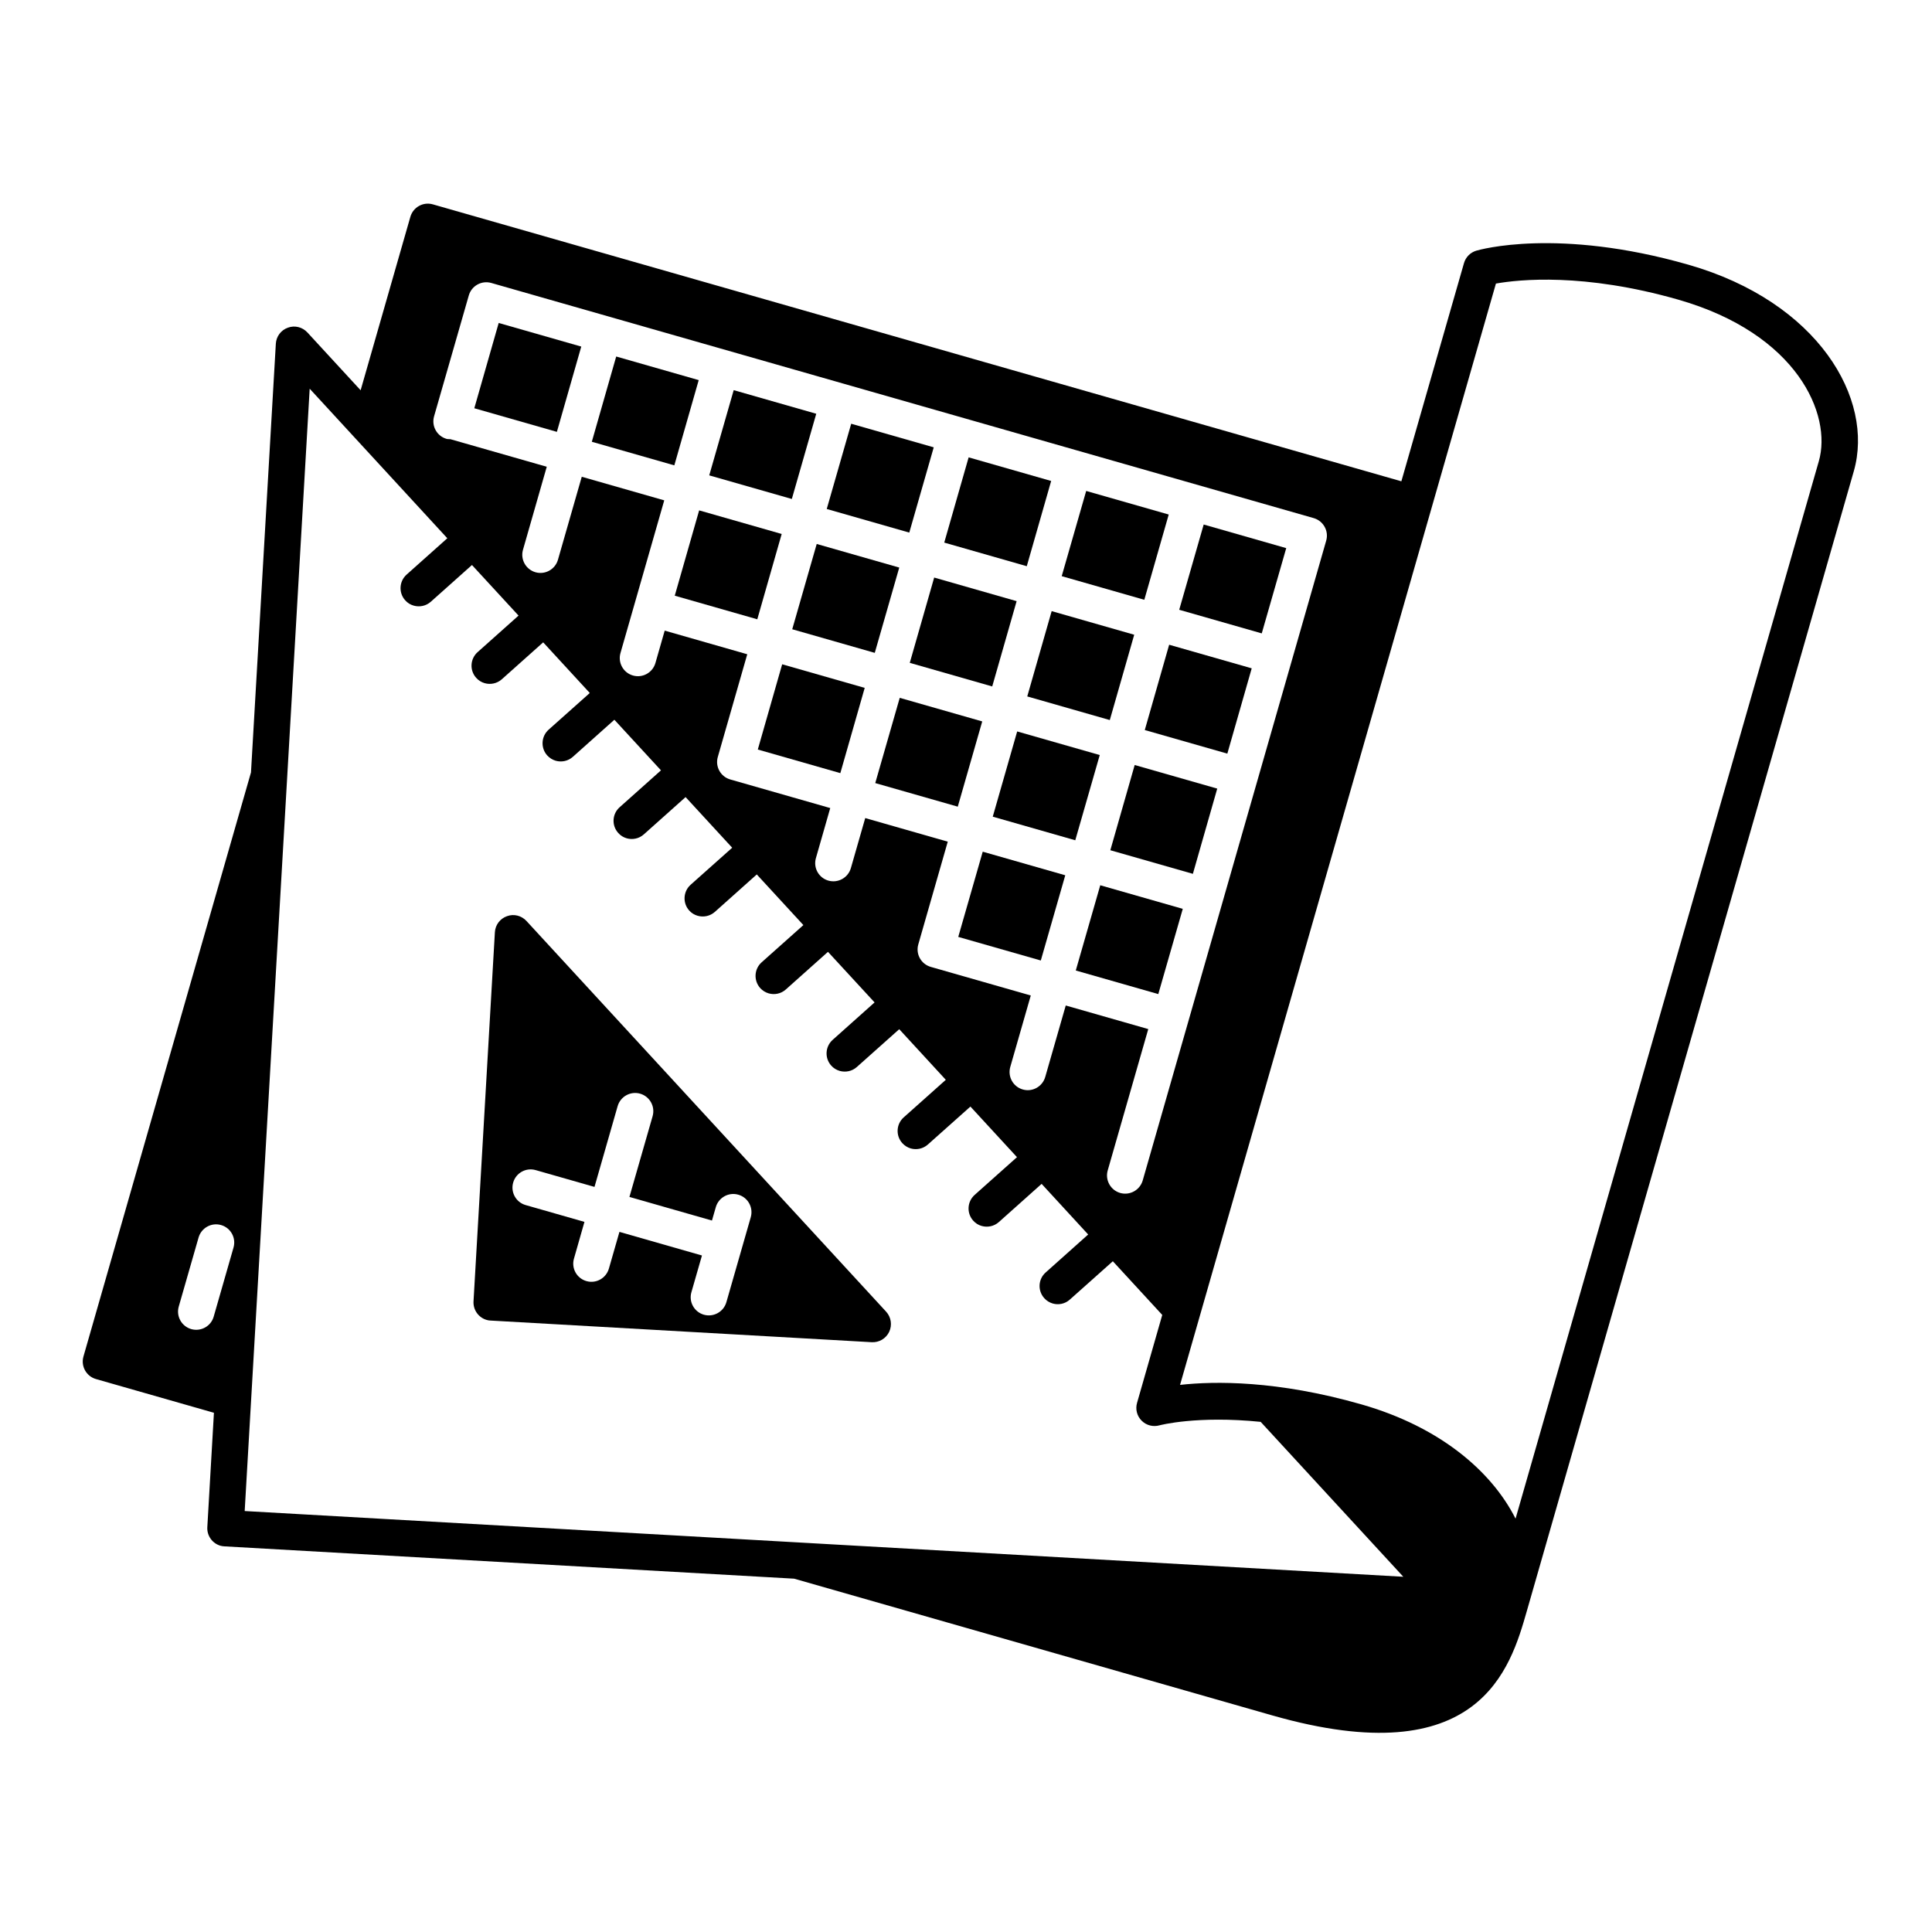
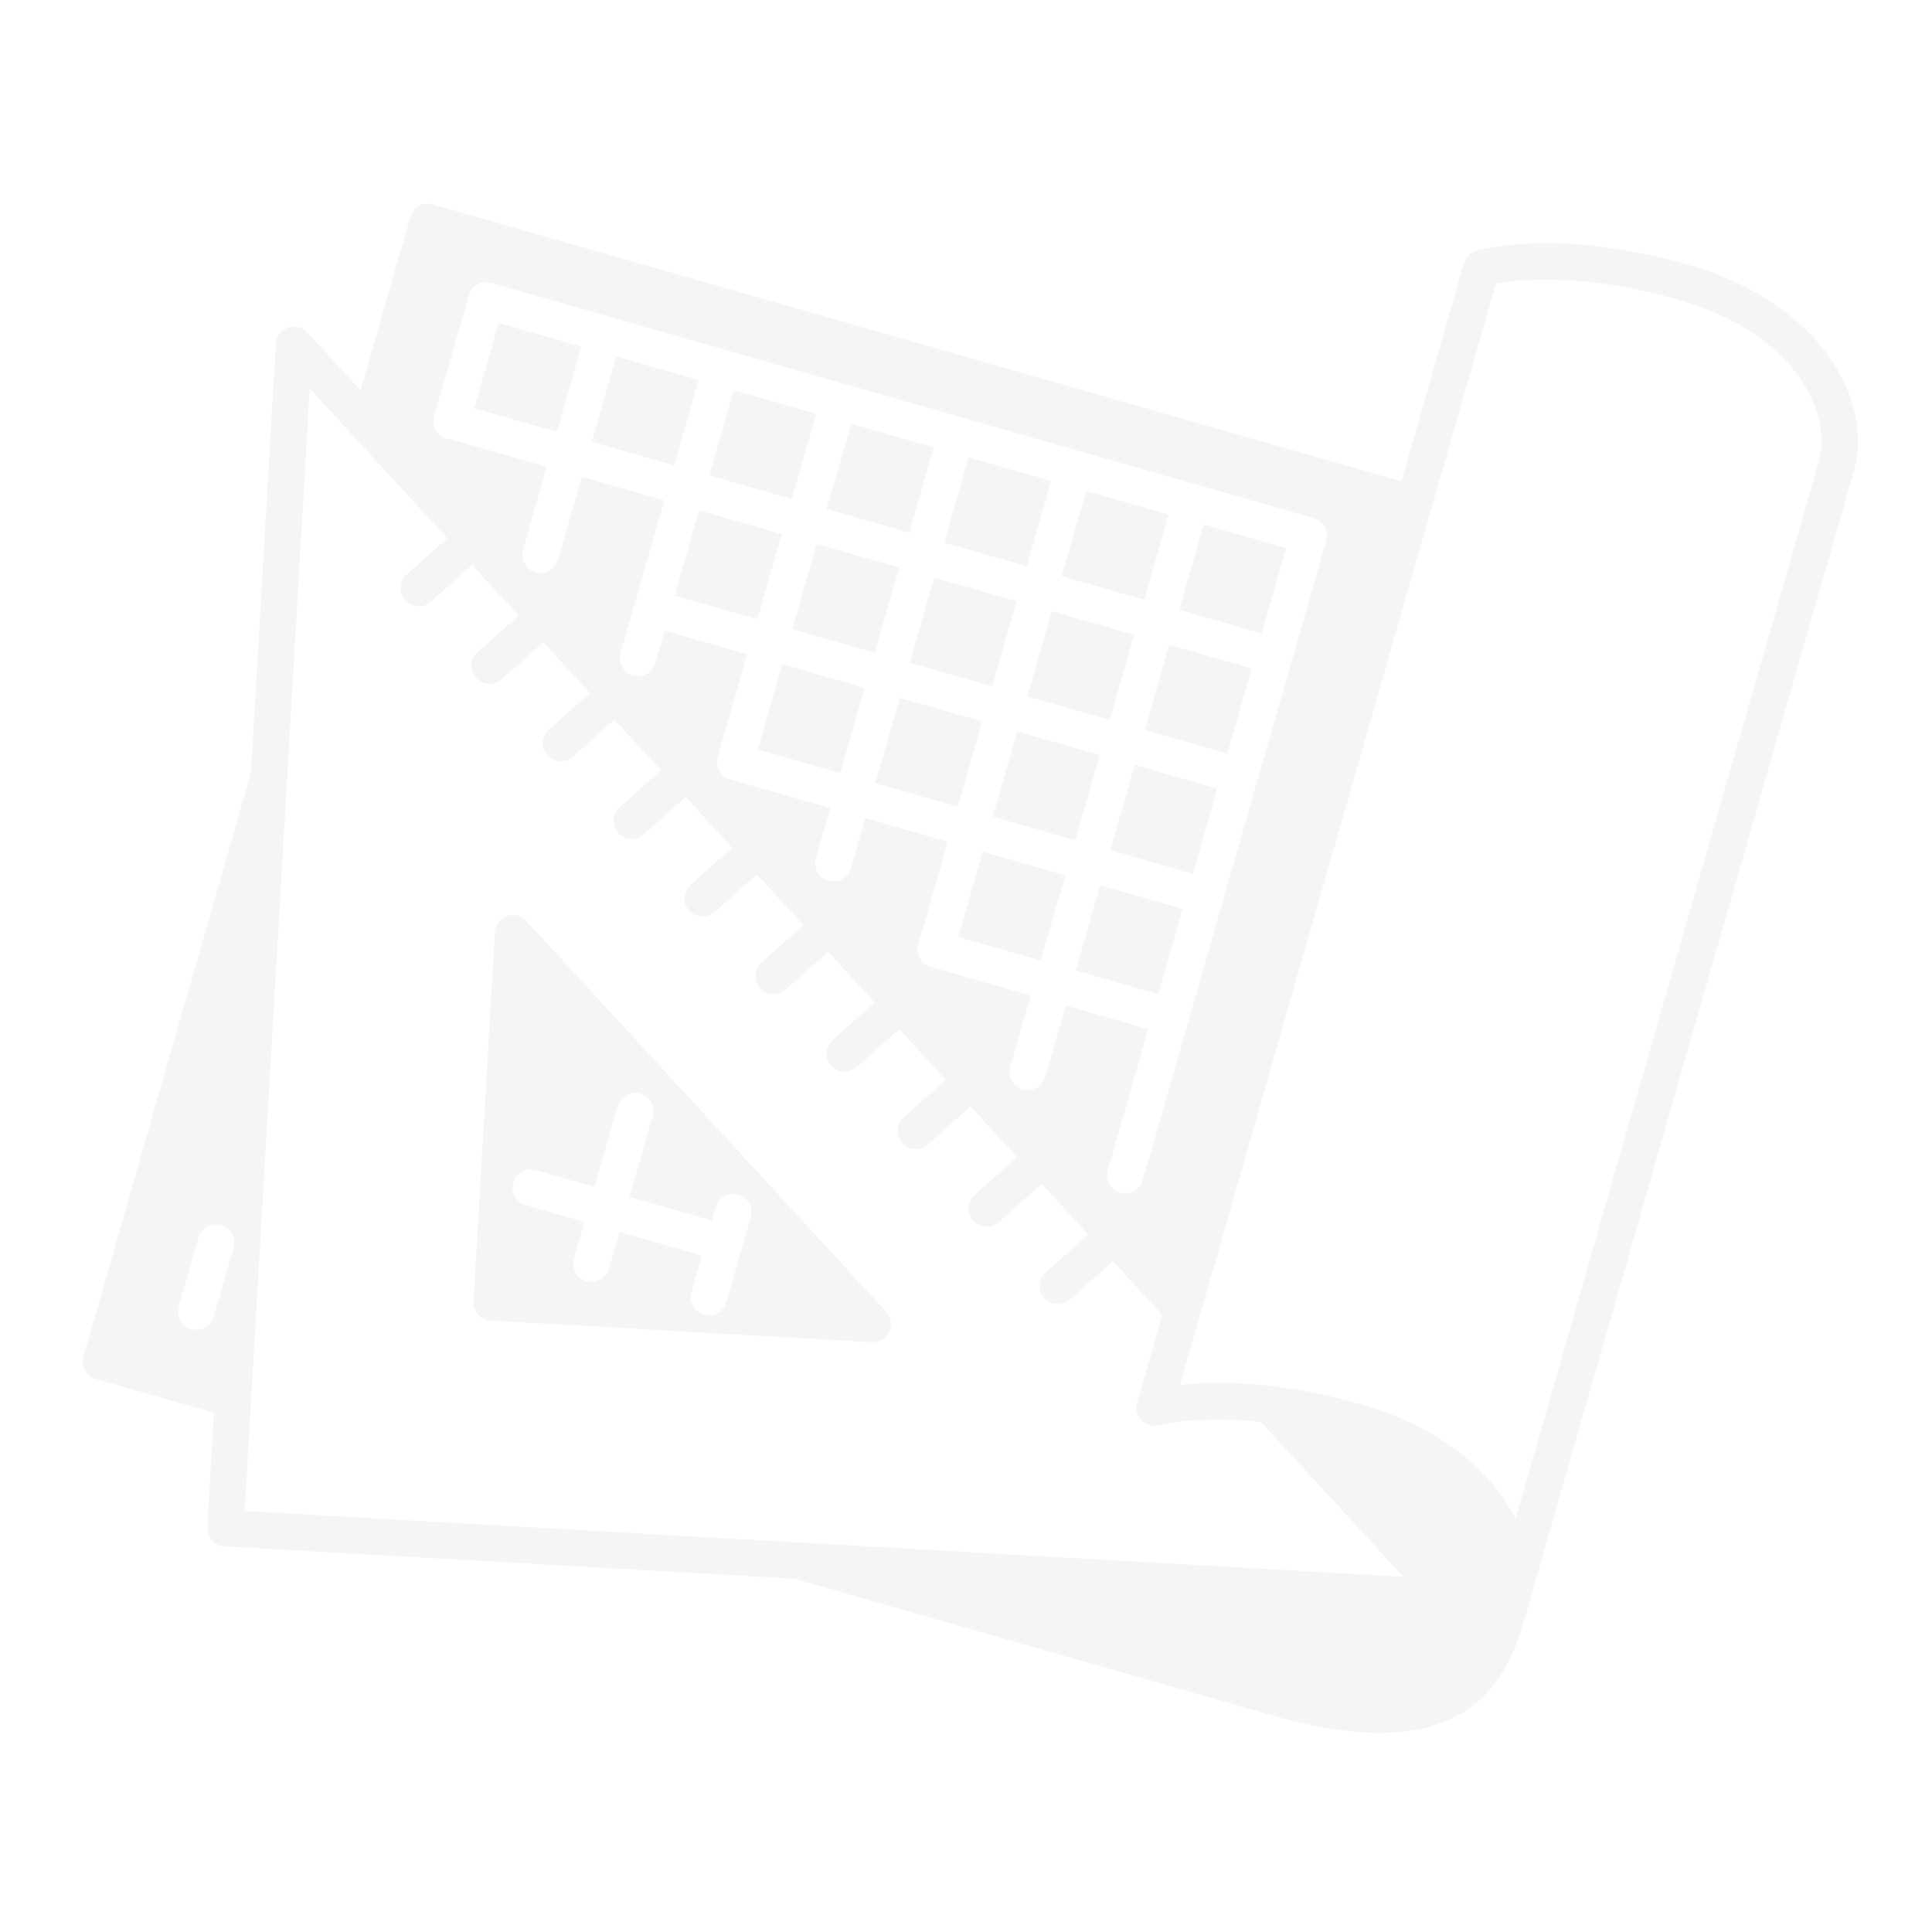
<svg xmlns="http://www.w3.org/2000/svg" version="1.1" x="0px" y="0px" viewBox="0 0 100 100" enable-background="new 0 0 100 100" xml:space="preserve">
-   <path fill="#000000" d="M45.866,67.892L27.249,47.669c-0.261-0.281-0.656-0.378-1.009-0.247c-0.359,0.126-0.604,0.454-0.625,0.832  l-1.106,19.106c-0.024,0.448,0.267,0.841,0.68,0.959c0.066,0.02,0.137,0.032,0.207,0.033l19.723,1.12  c0.382,0.022,0.74-0.189,0.905-0.536C46.188,68.587,46.125,68.176,45.866,67.892z M37.597,67.402  c-0.144,0.501-0.666,0.788-1.166,0.647c-0.499-0.144-0.789-0.664-0.644-1.165l0.546-1.9l-4.271-1.222l-0.546,1.901  c-0.145,0.5-0.665,0.79-1.163,0.646c-0.5-0.142-0.789-0.663-0.645-1.162l0.543-1.903l-3.044-0.87  c-0.5-0.143-0.789-0.664-0.645-1.164c0.142-0.5,0.663-0.789,1.163-0.646l3.046,0.87l1.198-4.18c0.144-0.499,0.666-0.788,1.164-0.646  c0.499,0.144,0.789,0.665,0.646,1.166l-1.2,4.179l4.272,1.222l0.199-0.692c0.143-0.498,0.663-0.79,1.164-0.646  c0.5,0.142,0.788,0.663,0.646,1.164L37.597,67.402z" />
-   <polygon fill="#000000" points="56.923,39.081 52.649,37.859 51.385,42.271 55.656,43.492 " />
-   <rect x="53.716" y="32.156" transform="matrix(0.9614 0.2751 -0.2751 0.9614 11.6376 -14.0605)" fill="#000000" width="4.444" height="4.593" />
-   <polygon fill="#000000" points="55.138,45.304 50.866,44.083 49.599,48.494 53.872,49.715 " />
-   <rect x="49.421" y="24.195" transform="matrix(0.9614 0.2751 -0.2751 0.9614 9.2791 -13.184)" fill="#000000" width="4.443" height="4.589" />
-   <rect x="47.637" y="30.416" transform="matrix(0.9614 0.2751 -0.2751 0.9614 10.922 -12.4526)" fill="#000000" width="4.439" height="4.592" />
-   <polygon fill="#000000" points="60.493,26.632 56.221,25.411 54.954,29.822 59.229,31.045 " />
-   <polygon fill="#000000" points="66.575,28.371 62.303,27.149 61.036,31.562 65.308,32.784 " />
-   <rect x="59.798" y="33.895" transform="matrix(0.9615 0.2748 -0.2748 0.9615 12.3341 -15.651)" fill="#000000" width="4.444" height="4.592" />
-   <rect x="58.014" y="40.12" transform="matrix(0.9615 0.2748 -0.2748 0.9615 13.9758 -14.9209)" fill="#000000" width="4.444" height="4.588" />
-   <polygon fill="#000000" points="61.22,47.042 56.949,45.821 55.682,50.233 59.953,51.454 " />
-   <polygon fill="#000000" points="46.545,29.377 42.273,28.156 41.006,32.57 45.278,33.792 " />
-   <rect x="31.178" y="18.977" transform="matrix(0.9614 0.275 -0.275 0.9614 7.1388 -8.3656)" fill="#000000" width="4.442" height="4.59" />
-   <rect x="25.096" y="17.238" transform="matrix(0.9615 0.2749 -0.2749 0.9615 6.4212 -6.7564)" fill="#000000" width="4.445" height="4.591" />
-   <path fill="#000000" d="M87.384,13.699c-6.757-1.932-10.802-0.773-10.974-0.723c-0.307,0.093-0.546,0.334-0.635,0.645l-3.241,11.291  L22.403,10.577c-0.499-0.143-1.019,0.147-1.163,0.647L18.666,20.2l-2.756-2.993c-0.258-0.279-0.657-0.379-1.01-0.246  c-0.357,0.125-0.601,0.454-0.623,0.832L12.991,39.98L4.319,70.214c-0.142,0.5,0.147,1.021,0.646,1.165l6.108,1.746l-0.342,5.921  c-0.026,0.448,0.266,0.841,0.676,0.96c0.067,0.019,0.138,0.03,0.209,0.033l29.489,1.673l24.74,7.075  c10.755,3.074,12.336-2.44,13.185-5.405l14.749-51.414l2.173-7.577C97.026,20.647,94.114,15.625,87.384,13.699z M24.265,15.292  c0.143-0.499,0.664-0.789,1.164-0.646l42.57,12.172c0.498,0.145,0.789,0.666,0.645,1.165l-9.497,33.116  c-0.145,0.501-0.666,0.791-1.167,0.648c-0.498-0.145-0.787-0.666-0.645-1.165l2.099-7.317l-4.271-1.221l-1.062,3.7  c-0.145,0.5-0.664,0.791-1.163,0.647c-0.5-0.143-0.789-0.664-0.647-1.164l1.062-3.701l-5.177-1.48  c-0.5-0.143-0.789-0.663-0.645-1.164l1.525-5.318l-4.272-1.221l-0.743,2.59c-0.144,0.5-0.666,0.79-1.166,0.647  c-0.499-0.143-0.787-0.663-0.644-1.163l0.742-2.592l-5.174-1.48c-0.5-0.143-0.789-0.665-0.646-1.163l1.525-5.318l-4.273-1.223  l-0.48,1.675c-0.143,0.5-0.664,0.791-1.164,0.648c-0.501-0.143-0.789-0.665-0.645-1.165l2.265-7.901l-4.269-1.221l-1.232,4.294  c-0.143,0.5-0.664,0.791-1.165,0.648c-0.5-0.145-0.789-0.666-0.645-1.165l1.23-4.295l-4.993-1.428  c-0.067-0.004-0.129,0.003-0.193-0.015c-0.5-0.143-0.79-0.665-0.647-1.165L24.265,15.292z M11.061,68.148  c-0.141,0.499-0.663,0.788-1.163,0.646c-0.5-0.144-0.789-0.665-0.646-1.166l1.026-3.574c0.143-0.498,0.665-0.789,1.163-0.646  c0.501,0.142,0.789,0.663,0.646,1.164L11.061,68.148z M12.665,78.211l3.364-58.092l7.124,7.741l-2.105,1.879  c-0.39,0.347-0.423,0.942-0.077,1.33c0.123,0.14,0.276,0.232,0.442,0.278c0.301,0.086,0.638,0.021,0.887-0.202l2.129-1.9  l2.411,2.618l-2.118,1.89c-0.39,0.347-0.423,0.942-0.077,1.329c0.124,0.14,0.277,0.232,0.442,0.279  c0.299,0.086,0.639,0.02,0.887-0.202l2.141-1.911l2.412,2.621l-2.129,1.898c-0.389,0.347-0.422,0.943-0.077,1.331  c0.125,0.138,0.278,0.23,0.442,0.278c0.3,0.086,0.638,0.021,0.888-0.203l2.149-1.919l2.412,2.619l-2.139,1.909  c-0.39,0.345-0.423,0.942-0.076,1.329c0.122,0.14,0.276,0.231,0.441,0.279c0.301,0.086,0.636,0.021,0.887-0.203l2.161-1.93  l2.412,2.621l-2.151,1.917c-0.387,0.345-0.422,0.942-0.077,1.33c0.123,0.138,0.278,0.23,0.442,0.276  C36.413,47.486,36.75,47.422,37,47.2l2.171-1.939l2.412,2.621l-2.161,1.927c-0.389,0.347-0.421,0.942-0.076,1.331  c0.124,0.138,0.277,0.229,0.441,0.277c0.301,0.086,0.639,0.021,0.887-0.202l2.182-1.948l2.412,2.618l-2.17,1.938  c-0.388,0.346-0.422,0.941-0.077,1.329c0.123,0.14,0.278,0.23,0.442,0.278c0.301,0.085,0.638,0.021,0.887-0.202l2.194-1.957  l2.411,2.62l-2.179,1.944c-0.39,0.347-0.422,0.942-0.077,1.329c0.123,0.138,0.278,0.231,0.44,0.279  c0.301,0.085,0.639,0.02,0.888-0.204l2.202-1.963l2.41,2.618l-2.191,1.954c-0.388,0.347-0.424,0.942-0.077,1.33  c0.123,0.141,0.276,0.232,0.441,0.278c0.301,0.085,0.637,0.021,0.888-0.202l2.214-1.977l2.41,2.62l-2.2,1.965  c-0.391,0.347-0.422,0.941-0.076,1.328c0.122,0.139,0.277,0.23,0.441,0.279c0.301,0.087,0.639,0.021,0.887-0.204l2.224-1.983  l2.558,2.779l-1.304,4.55c-0.096,0.33-0.004,0.685,0.239,0.925c0.242,0.243,0.597,0.333,0.929,0.237  c0.025-0.006,1.931-0.511,5.23-0.178l7.383,8.018L12.665,78.211z M78.445,78.605c-1.243-2.459-3.916-4.753-7.981-5.915  c-4.363-1.247-7.597-1.207-9.385-1.008l16.35-57.005c1.194-0.211,4.538-0.567,9.436,0.832c6.168,1.765,7.971,5.954,7.277,8.364  L78.445,78.605z" />
-   <rect x="35.472" y="26.937" transform="matrix(0.9615 0.2749 -0.2749 0.9615 9.4867 -9.2342)" fill="#000000" width="4.443" height="4.593" />
-   <polygon fill="#000000" points="42.249,21.416 37.976,20.194 36.71,24.605 40.985,25.827 " />
-   <polygon fill="#000000" points="48.33,23.154 44.058,21.933 42.792,26.345 47.064,27.567 " />
-   <polygon fill="#000000" points="50.84,37.341 46.57,36.12 45.303,40.532 49.574,41.753 " />
-   <rect x="39.77" y="34.903" transform="matrix(0.9615 0.2749 -0.2749 0.9615 11.841 -10.1088)" fill="#000000" width="4.443" height="4.589" />
+   <path fill="whitesmoke" d="M45.866,67.892L27.249,47.669c-0.261-0.281-0.656-0.378-1.009-0.247c-0.359,0.126-0.604,0.454-0.625,0.832  l-1.106,19.106c-0.024,0.448,0.267,0.841,0.68,0.959c0.066,0.02,0.137,0.032,0.207,0.033l19.723,1.12  c0.382,0.022,0.74-0.189,0.905-0.536C46.188,68.587,46.125,68.176,45.866,67.892z M37.597,67.402  c-0.144,0.501-0.666,0.788-1.166,0.647c-0.499-0.144-0.789-0.664-0.644-1.165l0.546-1.9l-4.271-1.222l-0.546,1.901  c-0.145,0.5-0.665,0.79-1.163,0.646c-0.5-0.142-0.789-0.663-0.645-1.162l0.543-1.903l-3.044-0.87  c-0.5-0.143-0.789-0.664-0.645-1.164c0.142-0.5,0.663-0.789,1.163-0.646l3.046,0.87l1.198-4.18c0.144-0.499,0.666-0.788,1.164-0.646  c0.499,0.144,0.789,0.665,0.646,1.166l-1.2,4.179l4.272,1.222l0.199-0.692c0.143-0.498,0.663-0.79,1.164-0.646  c0.5,0.142,0.788,0.663,0.646,1.164L37.597,67.402z" />
+   <polygon fill="whitesmoke" points="56.923,39.081 52.649,37.859 51.385,42.271 55.656,43.492 " />
+   <rect x="53.716" y="32.156" transform="matrix(0.9614 0.2751 -0.2751 0.9614 11.6376 -14.0605)" fill="whitesmoke" width="4.444" height="4.593" />
+   <polygon fill="whitesmoke" points="55.138,45.304 50.866,44.083 49.599,48.494 53.872,49.715 " />
+   <rect x="49.421" y="24.195" transform="matrix(0.9614 0.2751 -0.2751 0.9614 9.2791 -13.184)" fill="whitesmoke" width="4.443" height="4.589" />
+   <rect x="47.637" y="30.416" transform="matrix(0.9614 0.2751 -0.2751 0.9614 10.922 -12.4526)" fill="whitesmoke" width="4.439" height="4.592" />
+   <polygon fill="whitesmoke" points="60.493,26.632 56.221,25.411 54.954,29.822 59.229,31.045 " />
+   <polygon fill="whitesmoke" points="66.575,28.371 62.303,27.149 61.036,31.562 65.308,32.784 " />
+   <rect x="59.798" y="33.895" transform="matrix(0.9615 0.2748 -0.2748 0.9615 12.3341 -15.651)" fill="whitesmoke" width="4.444" height="4.592" />
+   <rect x="58.014" y="40.12" transform="matrix(0.9615 0.2748 -0.2748 0.9615 13.9758 -14.9209)" fill="whitesmoke" width="4.444" height="4.588" />
+   <polygon fill="whitesmoke" points="61.22,47.042 56.949,45.821 55.682,50.233 59.953,51.454 " />
+   <polygon fill="whitesmoke" points="46.545,29.377 42.273,28.156 41.006,32.57 45.278,33.792 " />
+   <rect x="31.178" y="18.977" transform="matrix(0.9614 0.275 -0.275 0.9614 7.1388 -8.3656)" fill="whitesmoke" width="4.442" height="4.59" />
+   <rect x="25.096" y="17.238" transform="matrix(0.9615 0.2749 -0.2749 0.9615 6.4212 -6.7564)" fill="whitesmoke" width="4.445" height="4.591" />
+   <path fill="whitesmoke" d="M87.384,13.699c-6.757-1.932-10.802-0.773-10.974-0.723c-0.307,0.093-0.546,0.334-0.635,0.645l-3.241,11.291  L22.403,10.577c-0.499-0.143-1.019,0.147-1.163,0.647L18.666,20.2l-2.756-2.993c-0.258-0.279-0.657-0.379-1.01-0.246  c-0.357,0.125-0.601,0.454-0.623,0.832L12.991,39.98L4.319,70.214c-0.142,0.5,0.147,1.021,0.646,1.165l6.108,1.746l-0.342,5.921  c-0.026,0.448,0.266,0.841,0.676,0.96c0.067,0.019,0.138,0.03,0.209,0.033l29.489,1.673l24.74,7.075  c10.755,3.074,12.336-2.44,13.185-5.405l14.749-51.414l2.173-7.577C97.026,20.647,94.114,15.625,87.384,13.699z M24.265,15.292  c0.143-0.499,0.664-0.789,1.164-0.646l42.57,12.172c0.498,0.145,0.789,0.666,0.645,1.165l-9.497,33.116  c-0.145,0.501-0.666,0.791-1.167,0.648c-0.498-0.145-0.787-0.666-0.645-1.165l2.099-7.317l-4.271-1.221l-1.062,3.7  c-0.145,0.5-0.664,0.791-1.163,0.647c-0.5-0.143-0.789-0.664-0.647-1.164l1.062-3.701l-5.177-1.48  c-0.5-0.143-0.789-0.663-0.645-1.164l1.525-5.318l-4.272-1.221l-0.743,2.59c-0.144,0.5-0.666,0.79-1.166,0.647  c-0.499-0.143-0.787-0.663-0.644-1.163l0.742-2.592l-5.174-1.48c-0.5-0.143-0.789-0.665-0.646-1.163l1.525-5.318l-4.273-1.223  l-0.48,1.675c-0.143,0.5-0.664,0.791-1.164,0.648c-0.501-0.143-0.789-0.665-0.645-1.165l2.265-7.901l-4.269-1.221l-1.232,4.294  c-0.143,0.5-0.664,0.791-1.165,0.648c-0.5-0.145-0.789-0.666-0.645-1.165l1.23-4.295l-4.993-1.428  c-0.067-0.004-0.129,0.003-0.193-0.015c-0.5-0.143-0.79-0.665-0.647-1.165L24.265,15.292z M11.061,68.148  c-0.141,0.499-0.663,0.788-1.163,0.646c-0.5-0.144-0.789-0.665-0.646-1.166l1.026-3.574c0.143-0.498,0.665-0.789,1.163-0.646  c0.501,0.142,0.789,0.663,0.646,1.164L11.061,68.148z M12.665,78.211l3.364-58.092l7.124,7.741l-2.105,1.879  c-0.39,0.347-0.423,0.942-0.077,1.33c0.123,0.14,0.276,0.232,0.442,0.278c0.301,0.086,0.638,0.021,0.887-0.202l2.129-1.9  l2.411,2.618l-2.118,1.89c-0.39,0.347-0.423,0.942-0.077,1.329c0.124,0.14,0.277,0.232,0.442,0.279  c0.299,0.086,0.639,0.02,0.887-0.202l2.141-1.911l2.412,2.621l-2.129,1.898c-0.389,0.347-0.422,0.943-0.077,1.331  c0.125,0.138,0.278,0.23,0.442,0.278c0.3,0.086,0.638,0.021,0.888-0.203l2.149-1.919l2.412,2.619l-2.139,1.909  c-0.39,0.345-0.423,0.942-0.076,1.329c0.122,0.14,0.276,0.231,0.441,0.279c0.301,0.086,0.636,0.021,0.887-0.203l2.161-1.93  l2.412,2.621l-2.151,1.917c-0.387,0.345-0.422,0.942-0.077,1.33c0.123,0.138,0.278,0.23,0.442,0.276  C36.413,47.486,36.75,47.422,37,47.2l2.171-1.939l2.412,2.621l-2.161,1.927c-0.389,0.347-0.421,0.942-0.076,1.331  c0.124,0.138,0.277,0.229,0.441,0.277c0.301,0.086,0.639,0.021,0.887-0.202l2.182-1.948l2.412,2.618l-2.17,1.938  c-0.388,0.346-0.422,0.941-0.077,1.329c0.123,0.14,0.278,0.23,0.442,0.278c0.301,0.085,0.638,0.021,0.887-0.202l2.194-1.957  l2.411,2.62l-2.179,1.944c-0.39,0.347-0.422,0.942-0.077,1.329c0.123,0.138,0.278,0.231,0.44,0.279  c0.301,0.085,0.639,0.02,0.888-0.204l2.202-1.963l2.41,2.618l-2.191,1.954c-0.388,0.347-0.424,0.942-0.077,1.33  c0.123,0.141,0.276,0.232,0.441,0.278c0.301,0.085,0.637,0.021,0.888-0.202l2.214-1.977l2.41,2.62l-2.2,1.965  c-0.391,0.347-0.422,0.941-0.076,1.328c0.122,0.139,0.277,0.23,0.441,0.279c0.301,0.087,0.639,0.021,0.887-0.204l2.224-1.983  l2.558,2.779l-1.304,4.55c-0.096,0.33-0.004,0.685,0.239,0.925c0.242,0.243,0.597,0.333,0.929,0.237  c0.025-0.006,1.931-0.511,5.23-0.178l7.383,8.018L12.665,78.211z M78.445,78.605c-1.243-2.459-3.916-4.753-7.981-5.915  c-4.363-1.247-7.597-1.207-9.385-1.008l16.35-57.005c1.194-0.211,4.538-0.567,9.436,0.832c6.168,1.765,7.971,5.954,7.277,8.364  L78.445,78.605z" />
+   <rect x="35.472" y="26.937" transform="matrix(0.9615 0.2749 -0.2749 0.9615 9.4867 -9.2342)" fill="whitesmoke" width="4.443" height="4.593" />
+   <polygon fill="whitesmoke" points="42.249,21.416 37.976,20.194 36.71,24.605 40.985,25.827 " />
+   <polygon fill="whitesmoke" points="48.33,23.154 44.058,21.933 42.792,26.345 47.064,27.567 " />
+   <polygon fill="whitesmoke" points="50.84,37.341 46.57,36.12 45.303,40.532 49.574,41.753 " />
+   <rect x="39.77" y="34.903" transform="matrix(0.9615 0.2749 -0.2749 0.9615 11.841 -10.1088)" fill="whitesmoke" width="4.443" height="4.589" />
</svg>
